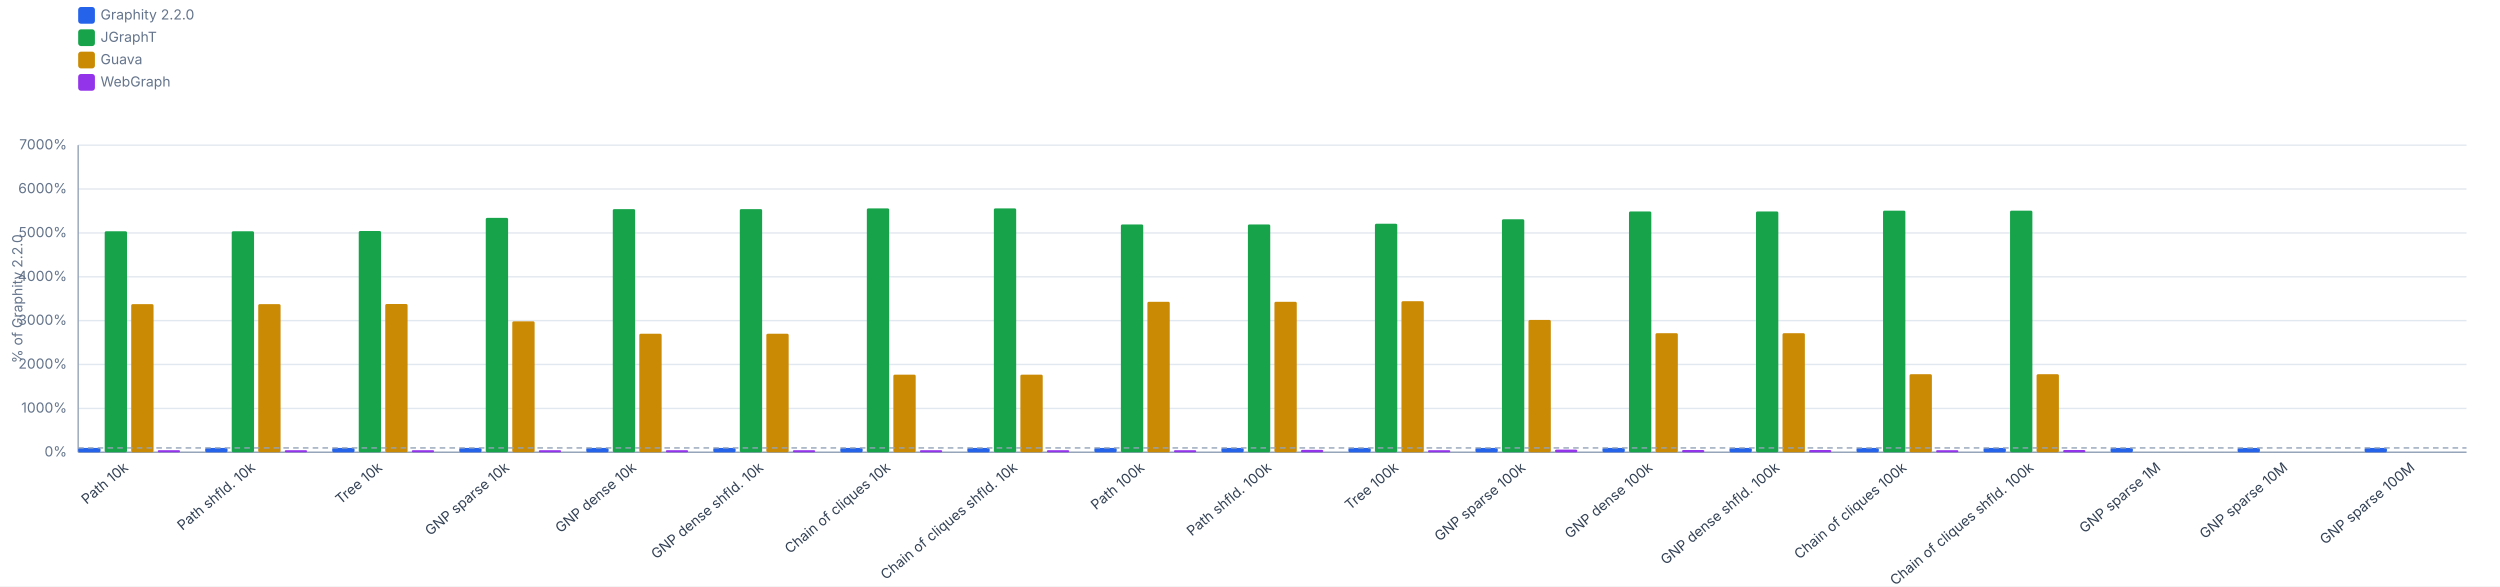
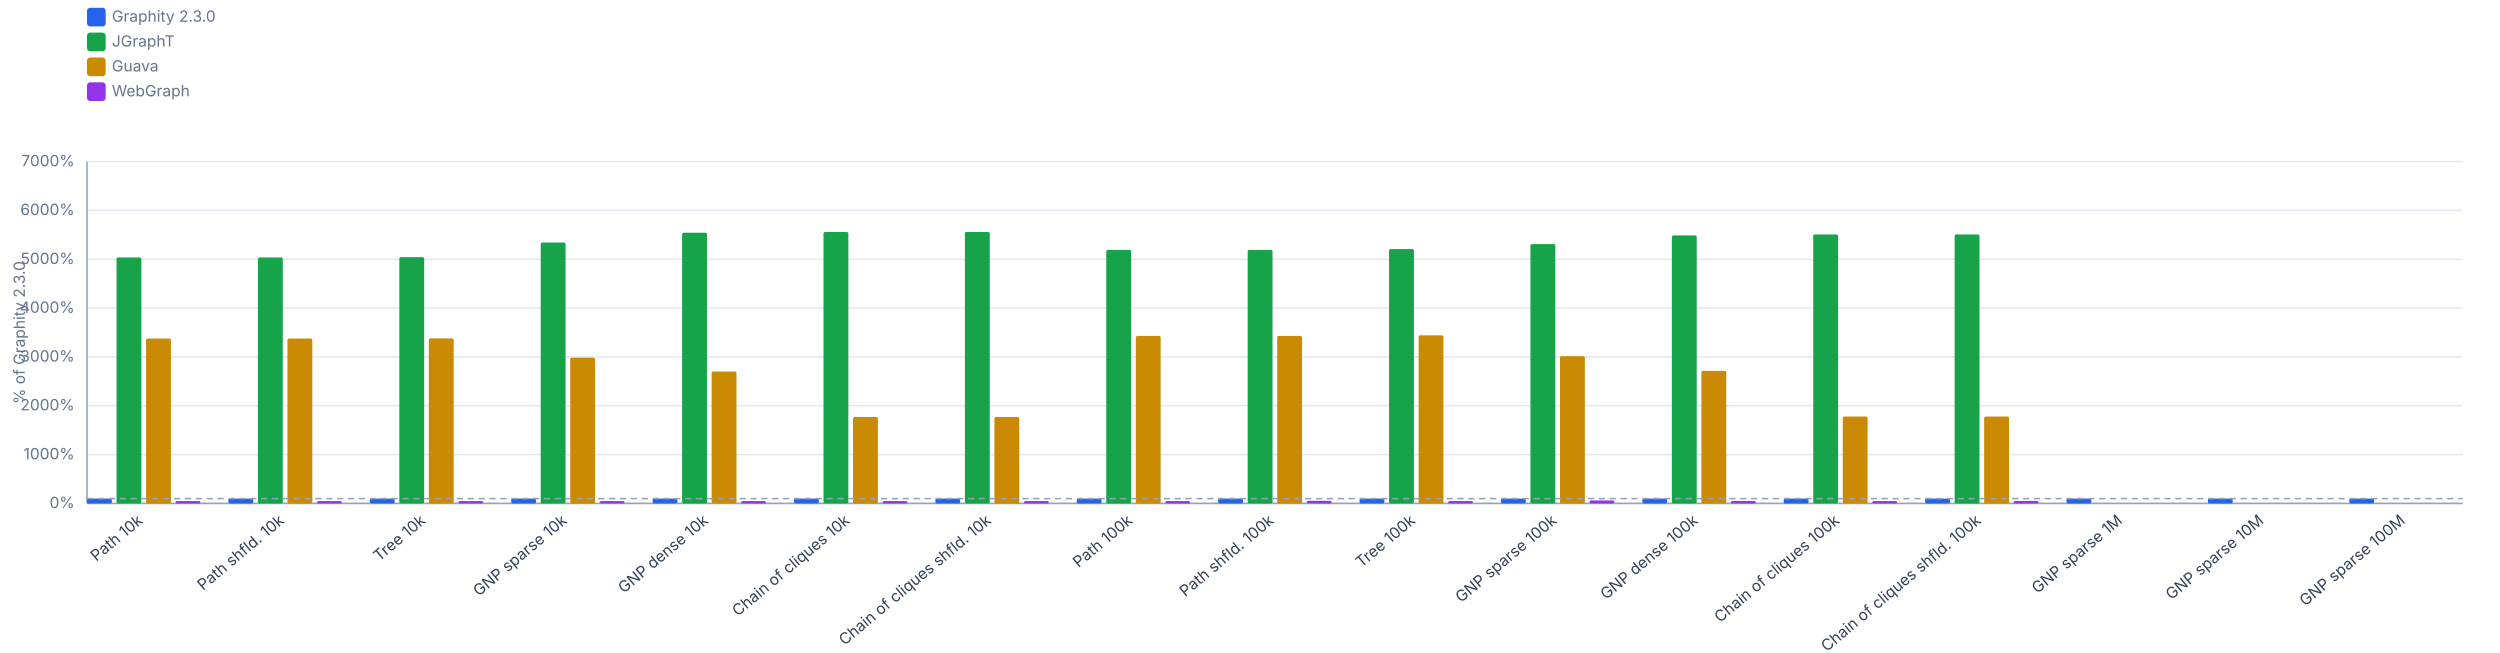
- <svg xmlns="http://www.w3.org/2000/svg" width="1791" height="420" viewBox="0 0 1791 420" role="img">
+ <svg xmlns="http://www.w3.org/2000/svg" width="1609" height="420" viewBox="0 0 1609 420" role="img">
  <style>text{font-family:ui-sans-serif,system-ui,-apple-system,Segoe UI,sans-serif;font-size:11px;fill:#334155}.axis{stroke:#94a3b8;stroke-width:1;fill:none}.grid{stroke:#e2e8f0;stroke-width:1}.ylabel{fill:#64748b;font-size:10px}.tick{fill:#64748b;font-size:10px}.xlabel{font-size:10px}</style>
-   <rect x="0" y="0" width="1791" height="420" fill="#ffffff" />
+   <rect x="0" y="0" width="1609" height="420" fill="#ffffff" />
  <rect x="56" y="5" width="12" height="12" rx="2" fill="#2563eb" />
-   <text x="72" y="14" class="tick">Graphity 2.2.0</text>
+   <text x="72" y="14" class="tick">Graphity 2.3.0</text>
  <rect x="56" y="21" width="12" height="12" rx="2" fill="#16a34a" />
  <text x="72" y="30" class="tick">JGraphT</text>
  <rect x="56" y="37" width="12" height="12" rx="2" fill="#ca8a04" />
  <text x="72" y="46" class="tick">Guava</text>
  <rect x="56" y="53" width="12" height="12" rx="2" fill="#9333ea" />
  <text x="72" y="62" class="tick">WebGraph</text>
-   <line class="grid" x1="56" y1="324.0" x2="1767" y2="324.0" />
+   <line class="grid" x1="56" y1="324.0" x2="1585" y2="324.0" />
  <text class="tick" x="48" y="327.0" text-anchor="end">0%</text>
-   <line class="grid" x1="56" y1="292.6" x2="1767" y2="292.6" />
+   <line class="grid" x1="56" y1="292.6" x2="1585" y2="292.6" />
  <text class="tick" x="48" y="295.6" text-anchor="end">1000%</text>
-   <line class="grid" x1="56" y1="261.1" x2="1767" y2="261.1" />
+   <line class="grid" x1="56" y1="261.1" x2="1585" y2="261.1" />
  <text class="tick" x="48" y="264.1" text-anchor="end">2000%</text>
-   <line class="grid" x1="56" y1="229.7" x2="1767" y2="229.7" />
+   <line class="grid" x1="56" y1="229.7" x2="1585" y2="229.7" />
  <text class="tick" x="48" y="232.7" text-anchor="end">3000%</text>
-   <line class="grid" x1="56" y1="198.3" x2="1767" y2="198.3" />
+   <line class="grid" x1="56" y1="198.3" x2="1585" y2="198.3" />
  <text class="tick" x="48" y="201.3" text-anchor="end">4000%</text>
-   <line class="grid" x1="56" y1="166.9" x2="1767" y2="166.9" />
+   <line class="grid" x1="56" y1="166.9" x2="1585" y2="166.9" />
  <text class="tick" x="48" y="169.9" text-anchor="end">5000%</text>
-   <line class="grid" x1="56" y1="135.4" x2="1767" y2="135.4" />
+   <line class="grid" x1="56" y1="135.4" x2="1585" y2="135.4" />
  <text class="tick" x="48" y="138.4" text-anchor="end">6000%</text>
-   <line class="grid" x1="56" y1="104.0" x2="1767" y2="104.0" />
+   <line class="grid" x1="56" y1="104.0" x2="1585" y2="104.0" />
  <text class="tick" x="48" y="107.0" text-anchor="end">7000%</text>
  <line class="axis" x1="56" y1="104" x2="56" y2="324" />
-   <line class="axis" x1="56" y1="324" x2="1767" y2="324" />
-   <text class="ylabel" x="16" y="214.0" text-anchor="middle" transform="rotate(-90 16 214.0)">% of Graphity 2.2.0</text>
+   <line class="axis" x1="56" y1="324" x2="1585" y2="324" />
+   <text class="ylabel" x="16" y="214.0" text-anchor="middle" transform="rotate(-90 16 214.0)">% of Graphity 2.3.0</text>
  <text class="xlabel" x="92.5" y="336.0" text-anchor="end" transform="rotate(-40 92.5 336.0)">Path 10k</text>
  <rect x="56.0" y="320.9" width="16" height="3.1" fill="#2563eb" rx="1" />
  <rect x="75.0" y="165.7" width="16" height="158.3" fill="#16a34a" rx="1" />
  <rect x="94.0" y="217.9" width="16" height="106.1" fill="#ca8a04" rx="1" />
  <rect x="113.0" y="322.5" width="16" height="1.5" fill="#9333ea" rx="1" />
  <text class="xlabel" x="183.5" y="336.0" text-anchor="end" transform="rotate(-40 183.5 336.0)">Path shfld. 10k</text>
  <rect x="147.0" y="320.9" width="16" height="3.1" fill="#2563eb" rx="1" />
  <rect x="166.0" y="165.7" width="16" height="158.3" fill="#16a34a" rx="1" />
  <rect x="185.0" y="217.9" width="16" height="106.1" fill="#ca8a04" rx="1" />
  <rect x="204.0" y="322.5" width="16" height="1.5" fill="#9333ea" rx="1" />
  <text class="xlabel" x="274.5" y="336.0" text-anchor="end" transform="rotate(-40 274.5 336.0)">Tree 10k</text>
  <rect x="238.0" y="320.9" width="16" height="3.1" fill="#2563eb" rx="1" />
  <rect x="257.0" y="165.5" width="16" height="158.5" fill="#16a34a" rx="1" />
  <rect x="276.0" y="217.8" width="16" height="106.2" fill="#ca8a04" rx="1" />
  <rect x="295.0" y="322.5" width="16" height="1.5" fill="#9333ea" rx="1" />
  <text class="xlabel" x="365.5" y="336.0" text-anchor="end" transform="rotate(-40 365.5 336.0)">GNP sparse 10k</text>
  <rect x="329.0" y="320.9" width="16" height="3.1" fill="#2563eb" rx="1" />
  <rect x="348.0" y="156.1" width="16" height="167.9" fill="#16a34a" rx="1" />
  <rect x="367.0" y="230.2" width="16" height="93.8" fill="#ca8a04" rx="1" />
  <rect x="386.0" y="322.5" width="16" height="1.5" fill="#9333ea" rx="1" />
  <text class="xlabel" x="456.5" y="336.0" text-anchor="end" transform="rotate(-40 456.5 336.0)">GNP dense 10k</text>
  <rect x="420.0" y="320.9" width="16" height="3.1" fill="#2563eb" rx="1" />
  <rect x="439.0" y="149.8" width="16" height="174.2" fill="#16a34a" rx="1" />
  <rect x="458.0" y="239.1" width="16" height="84.9" fill="#ca8a04" rx="1" />
  <rect x="477.0" y="322.5" width="16" height="1.5" fill="#9333ea" rx="1" />
-   <text class="xlabel" x="547.5" y="336.0" text-anchor="end" transform="rotate(-40 547.5 336.0)">GNP dense shfld. 10k</text>
+   <text class="xlabel" x="547.5" y="336.0" text-anchor="end" transform="rotate(-40 547.5 336.0)">Chain of cliques 10k</text>
  <rect x="511.0" y="320.9" width="16" height="3.1" fill="#2563eb" rx="1" />
-   <rect x="530.0" y="149.8" width="16" height="174.2" fill="#16a34a" rx="1" />
-   <rect x="549.0" y="239.1" width="16" height="84.9" fill="#ca8a04" rx="1" />
+   <rect x="530.0" y="149.3" width="16" height="174.7" fill="#16a34a" rx="1" />
+   <rect x="549.0" y="268.4" width="16" height="55.6" fill="#ca8a04" rx="1" />
  <rect x="568.0" y="322.5" width="16" height="1.5" fill="#9333ea" rx="1" />
-   <text class="xlabel" x="638.5" y="336.0" text-anchor="end" transform="rotate(-40 638.5 336.0)">Chain of cliques 10k</text>
+   <text class="xlabel" x="638.5" y="336.0" text-anchor="end" transform="rotate(-40 638.5 336.0)">Chain of cliques shfld. 10k</text>
  <rect x="602.0" y="320.9" width="16" height="3.1" fill="#2563eb" rx="1" />
  <rect x="621.0" y="149.3" width="16" height="174.7" fill="#16a34a" rx="1" />
  <rect x="640.0" y="268.4" width="16" height="55.6" fill="#ca8a04" rx="1" />
  <rect x="659.0" y="322.5" width="16" height="1.5" fill="#9333ea" rx="1" />
-   <text class="xlabel" x="729.5" y="336.0" text-anchor="end" transform="rotate(-40 729.5 336.0)">Chain of cliques shfld. 10k</text>
+   <text class="xlabel" x="729.5" y="336.0" text-anchor="end" transform="rotate(-40 729.5 336.0)">Path 100k</text>
  <rect x="693.0" y="320.9" width="16" height="3.1" fill="#2563eb" rx="1" />
-   <rect x="712.0" y="149.3" width="16" height="174.7" fill="#16a34a" rx="1" />
-   <rect x="731.0" y="268.4" width="16" height="55.6" fill="#ca8a04" rx="1" />
+   <rect x="712.0" y="160.8" width="16" height="163.2" fill="#16a34a" rx="1" />
+   <rect x="731.0" y="216.2" width="16" height="107.8" fill="#ca8a04" rx="1" />
  <rect x="750.0" y="322.5" width="16" height="1.5" fill="#9333ea" rx="1" />
-   <text class="xlabel" x="820.5" y="336.0" text-anchor="end" transform="rotate(-40 820.5 336.0)">Path 100k</text>
+   <text class="xlabel" x="820.5" y="336.0" text-anchor="end" transform="rotate(-40 820.5 336.0)">Path shfld. 100k</text>
  <rect x="784.0" y="320.9" width="16" height="3.1" fill="#2563eb" rx="1" />
  <rect x="803.0" y="160.8" width="16" height="163.2" fill="#16a34a" rx="1" />
  <rect x="822.0" y="216.2" width="16" height="107.8" fill="#ca8a04" rx="1" />
-   <rect x="841.0" y="322.5" width="16" height="1.5" fill="#9333ea" rx="1" />
-   <text class="xlabel" x="911.5" y="336.0" text-anchor="end" transform="rotate(-40 911.5 336.0)">Path shfld. 100k</text>
+   <rect x="841.0" y="322.3" width="16" height="1.7" fill="#9333ea" rx="1" />
+   <text class="xlabel" x="911.5" y="336.0" text-anchor="end" transform="rotate(-40 911.5 336.0)">Tree 100k</text>
  <rect x="875.0" y="320.9" width="16" height="3.1" fill="#2563eb" rx="1" />
-   <rect x="894.0" y="160.8" width="16" height="163.2" fill="#16a34a" rx="1" />
-   <rect x="913.0" y="216.2" width="16" height="107.8" fill="#ca8a04" rx="1" />
-   <rect x="932.0" y="322.3" width="16" height="1.7" fill="#9333ea" rx="1" />
-   <text class="xlabel" x="1002.5" y="336.0" text-anchor="end" transform="rotate(-40 1002.5 336.0)">Tree 100k</text>
+   <rect x="894.0" y="160.3" width="16" height="163.7" fill="#16a34a" rx="1" />
+   <rect x="913.0" y="215.8" width="16" height="108.2" fill="#ca8a04" rx="1" />
+   <rect x="932.0" y="322.5" width="16" height="1.5" fill="#9333ea" rx="1" />
+   <text class="xlabel" x="1002.5" y="336.0" text-anchor="end" transform="rotate(-40 1002.5 336.0)">GNP sparse 100k</text>
  <rect x="966.0" y="320.9" width="16" height="3.1" fill="#2563eb" rx="1" />
-   <rect x="985.0" y="160.3" width="16" height="163.7" fill="#16a34a" rx="1" />
-   <rect x="1004.0" y="215.8" width="16" height="108.2" fill="#ca8a04" rx="1" />
-   <rect x="1023.0" y="322.5" width="16" height="1.5" fill="#9333ea" rx="1" />
-   <text class="xlabel" x="1093.5" y="336.0" text-anchor="end" transform="rotate(-40 1093.5 336.0)">GNP sparse 100k</text>
+   <rect x="985.0" y="157.1" width="16" height="166.9" fill="#16a34a" rx="1" />
+   <rect x="1004.0" y="229.2" width="16" height="94.8" fill="#ca8a04" rx="1" />
+   <rect x="1023.0" y="322.1" width="16" height="1.9" fill="#9333ea" rx="1" />
+   <text class="xlabel" x="1093.5" y="336.0" text-anchor="end" transform="rotate(-40 1093.5 336.0)">GNP dense 100k</text>
  <rect x="1057.0" y="320.9" width="16" height="3.1" fill="#2563eb" rx="1" />
-   <rect x="1076.0" y="157.1" width="16" height="166.9" fill="#16a34a" rx="1" />
-   <rect x="1095.0" y="229.2" width="16" height="94.8" fill="#ca8a04" rx="1" />
-   <rect x="1114.0" y="322.1" width="16" height="1.9" fill="#9333ea" rx="1" />
-   <text class="xlabel" x="1184.5" y="336.0" text-anchor="end" transform="rotate(-40 1184.5 336.0)">GNP dense 100k</text>
+   <rect x="1076.0" y="151.5" width="16" height="172.5" fill="#16a34a" rx="1" />
+   <rect x="1095.0" y="238.7" width="16" height="85.3" fill="#ca8a04" rx="1" />
+   <rect x="1114.0" y="322.4" width="16" height="1.6" fill="#9333ea" rx="1" />
+   <text class="xlabel" x="1184.5" y="336.0" text-anchor="end" transform="rotate(-40 1184.5 336.0)">Chain of cliques 100k</text>
  <rect x="1148.0" y="320.9" width="16" height="3.1" fill="#2563eb" rx="1" />
-   <rect x="1167.0" y="151.5" width="16" height="172.5" fill="#16a34a" rx="1" />
-   <rect x="1186.0" y="238.7" width="16" height="85.3" fill="#ca8a04" rx="1" />
-   <rect x="1205.0" y="322.4" width="16" height="1.6" fill="#9333ea" rx="1" />
-   <text class="xlabel" x="1275.5" y="336.0" text-anchor="end" transform="rotate(-40 1275.5 336.0)">GNP dense shfld. 100k</text>
+   <rect x="1167.0" y="150.9" width="16" height="173.1" fill="#16a34a" rx="1" />
+   <rect x="1186.0" y="268.1" width="16" height="55.9" fill="#ca8a04" rx="1" />
+   <rect x="1205.0" y="322.5" width="16" height="1.5" fill="#9333ea" rx="1" />
+   <text class="xlabel" x="1275.5" y="336.0" text-anchor="end" transform="rotate(-40 1275.5 336.0)">Chain of cliques shfld. 100k</text>
  <rect x="1239.0" y="320.9" width="16" height="3.1" fill="#2563eb" rx="1" />
-   <rect x="1258.0" y="151.5" width="16" height="172.5" fill="#16a34a" rx="1" />
-   <rect x="1277.0" y="238.7" width="16" height="85.3" fill="#ca8a04" rx="1" />
+   <rect x="1258.0" y="150.9" width="16" height="173.1" fill="#16a34a" rx="1" />
+   <rect x="1277.0" y="268.1" width="16" height="55.9" fill="#ca8a04" rx="1" />
  <rect x="1296.0" y="322.4" width="16" height="1.6" fill="#9333ea" rx="1" />
-   <text class="xlabel" x="1366.5" y="336.0" text-anchor="end" transform="rotate(-40 1366.5 336.0)">Chain of cliques 100k</text>
+   <text class="xlabel" x="1366.5" y="336.0" text-anchor="end" transform="rotate(-40 1366.5 336.0)">GNP sparse 1M</text>
  <rect x="1330.0" y="320.9" width="16" height="3.1" fill="#2563eb" rx="1" />
-   <rect x="1349.0" y="150.9" width="16" height="173.1" fill="#16a34a" rx="1" />
-   <rect x="1368.0" y="268.1" width="16" height="55.9" fill="#ca8a04" rx="1" />
-   <rect x="1387.0" y="322.5" width="16" height="1.5" fill="#9333ea" rx="1" />
-   <text class="xlabel" x="1457.5" y="336.0" text-anchor="end" transform="rotate(-40 1457.5 336.0)">Chain of cliques shfld. 100k</text>
+   <text class="xlabel" x="1457.5" y="336.0" text-anchor="end" transform="rotate(-40 1457.5 336.0)">GNP sparse 10M</text>
  <rect x="1421.0" y="320.9" width="16" height="3.1" fill="#2563eb" rx="1" />
-   <rect x="1440.0" y="150.9" width="16" height="173.1" fill="#16a34a" rx="1" />
-   <rect x="1459.0" y="268.1" width="16" height="55.9" fill="#ca8a04" rx="1" />
-   <rect x="1478.0" y="322.4" width="16" height="1.6" fill="#9333ea" rx="1" />
-   <text class="xlabel" x="1548.5" y="336.0" text-anchor="end" transform="rotate(-40 1548.5 336.0)">GNP sparse 1M</text>
+   <text class="xlabel" x="1548.5" y="336.0" text-anchor="end" transform="rotate(-40 1548.5 336.0)">GNP sparse 100M</text>
  <rect x="1512.0" y="320.9" width="16" height="3.1" fill="#2563eb" rx="1" />
-   <text class="xlabel" x="1639.5" y="336.0" text-anchor="end" transform="rotate(-40 1639.5 336.0)">GNP sparse 10M</text>
-   <rect x="1603.0" y="320.9" width="16" height="3.1" fill="#2563eb" rx="1" />
-   <text class="xlabel" x="1730.5" y="336.0" text-anchor="end" transform="rotate(-40 1730.5 336.0)">GNP sparse 100M</text>
-   <rect x="1694.0" y="320.9" width="16" height="3.1" fill="#2563eb" rx="1" />
-   <line x1="56" y1="320.9" x2="1767" y2="320.9" stroke="#94a3b8" stroke-width="1" stroke-dasharray="4 3" />
+   <line x1="56" y1="320.9" x2="1585" y2="320.9" stroke="#94a3b8" stroke-width="1" stroke-dasharray="4 3" />
</svg>
